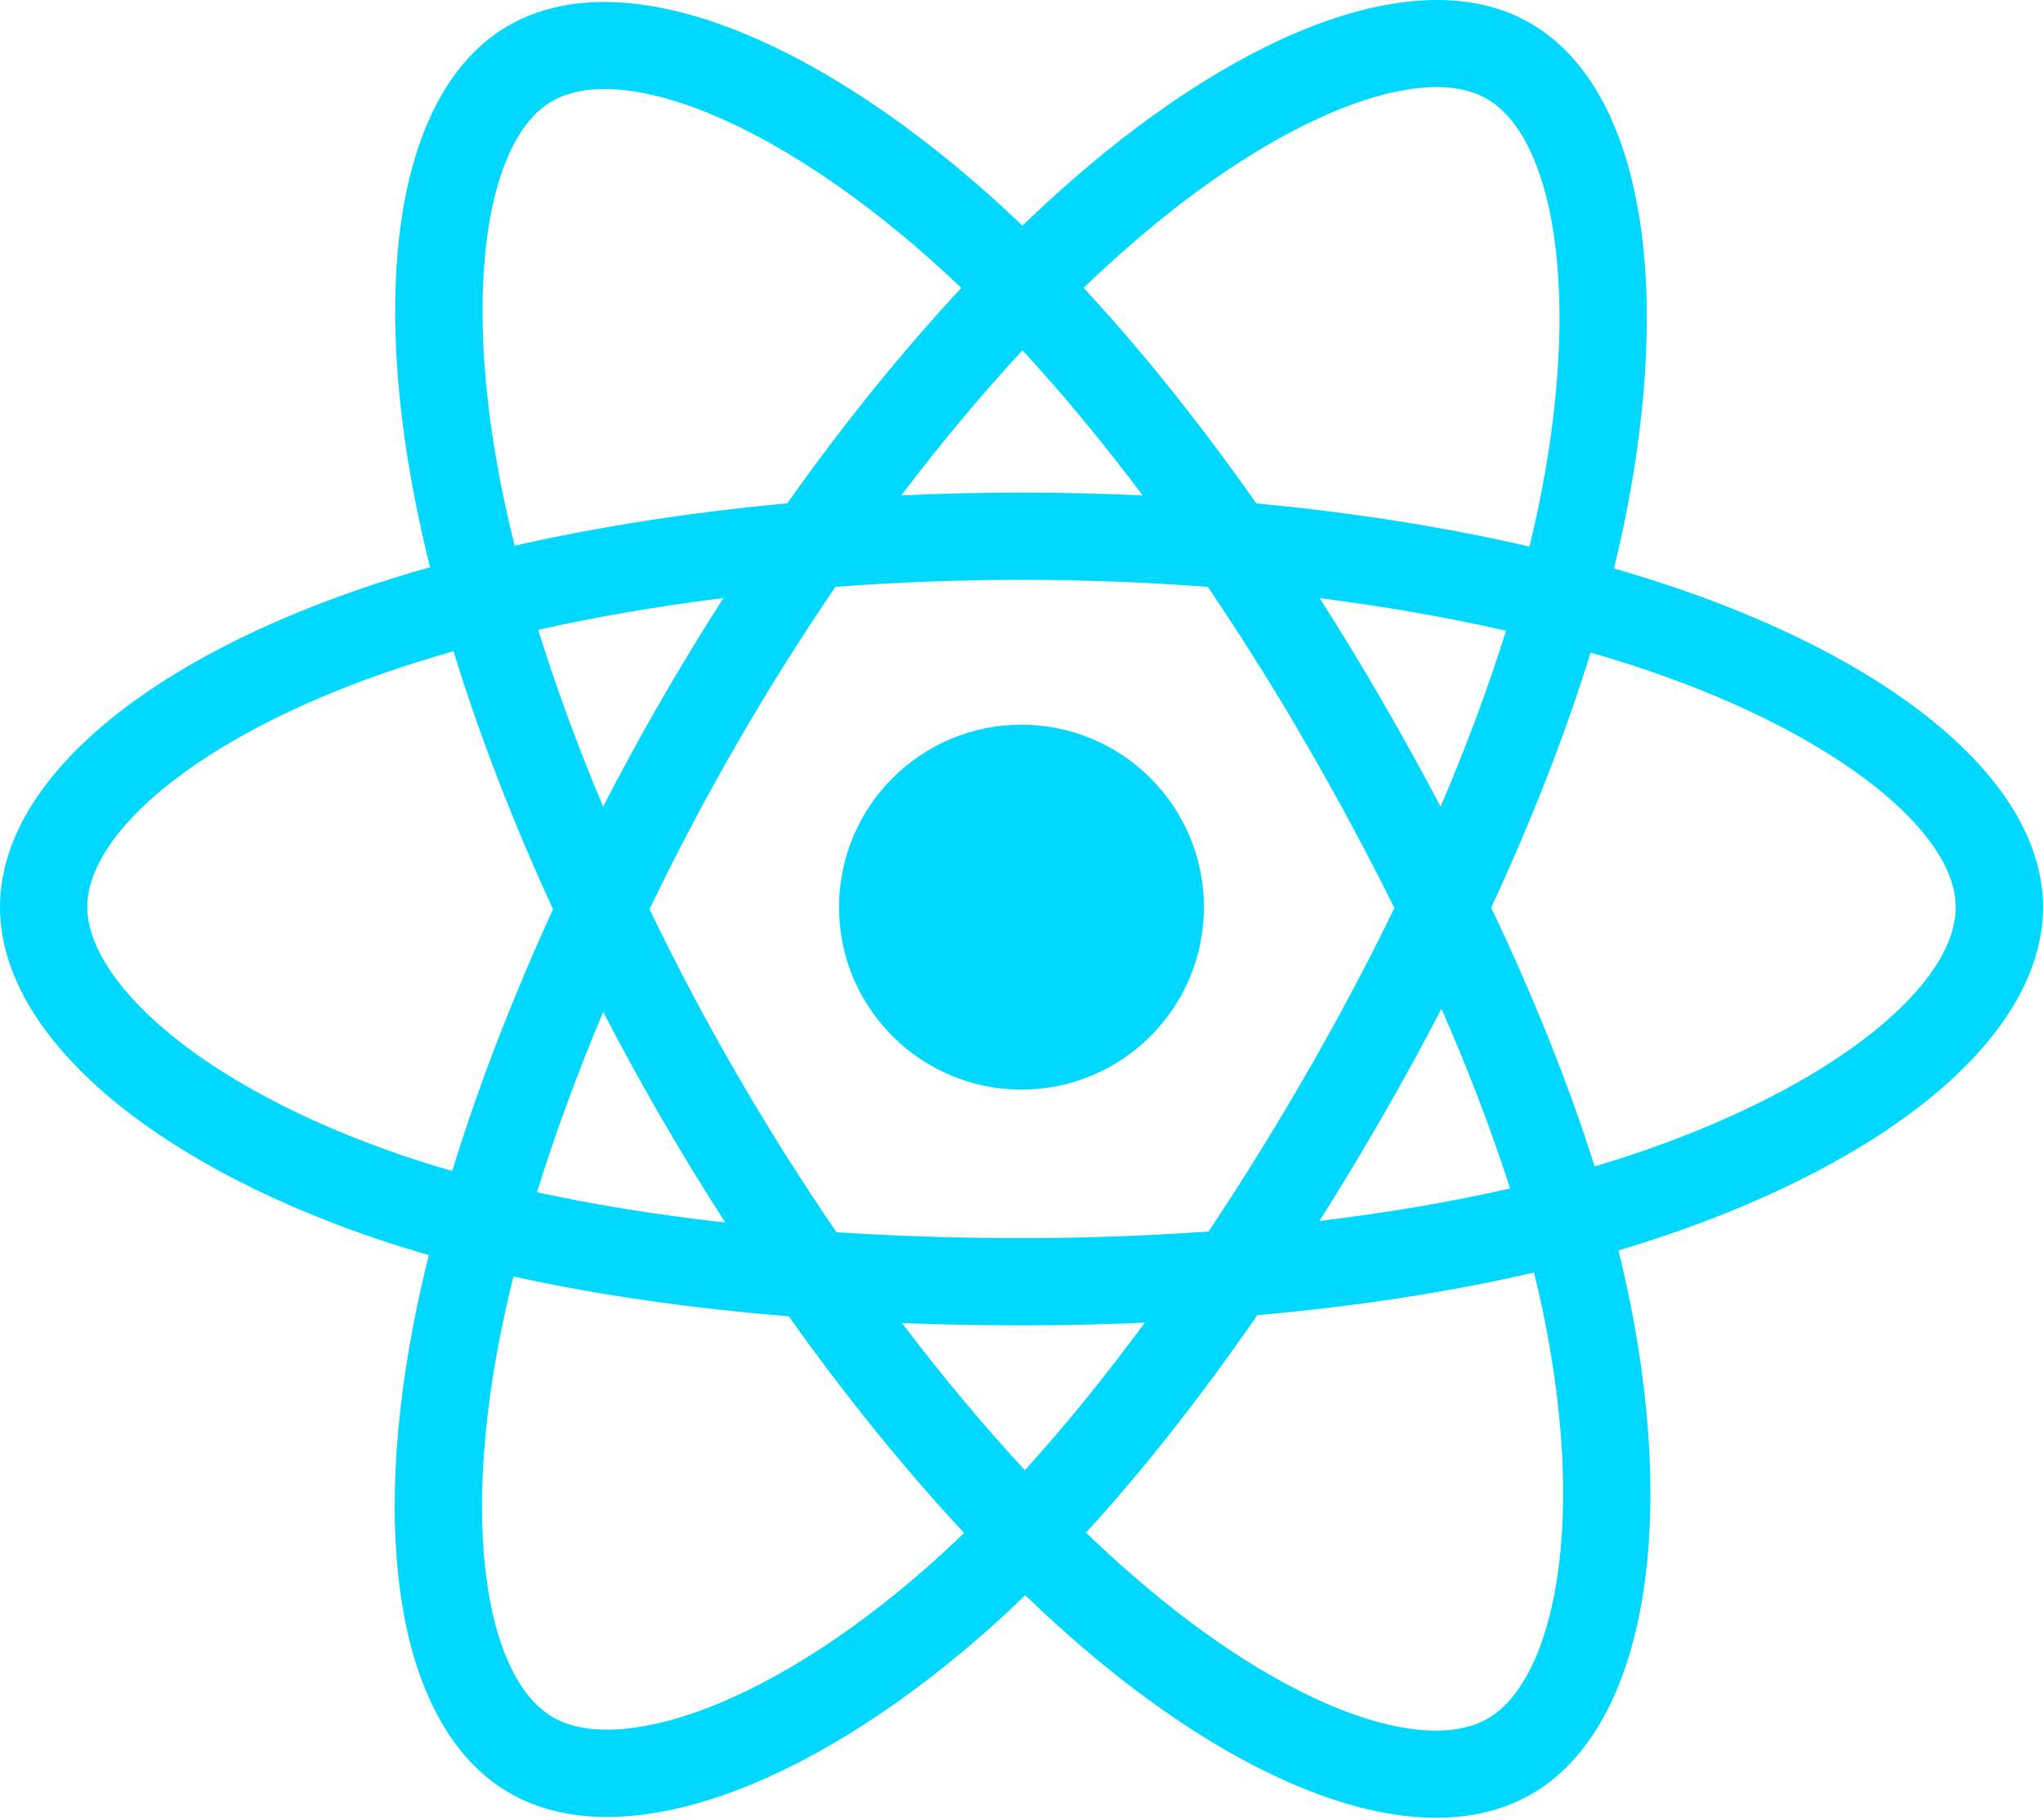
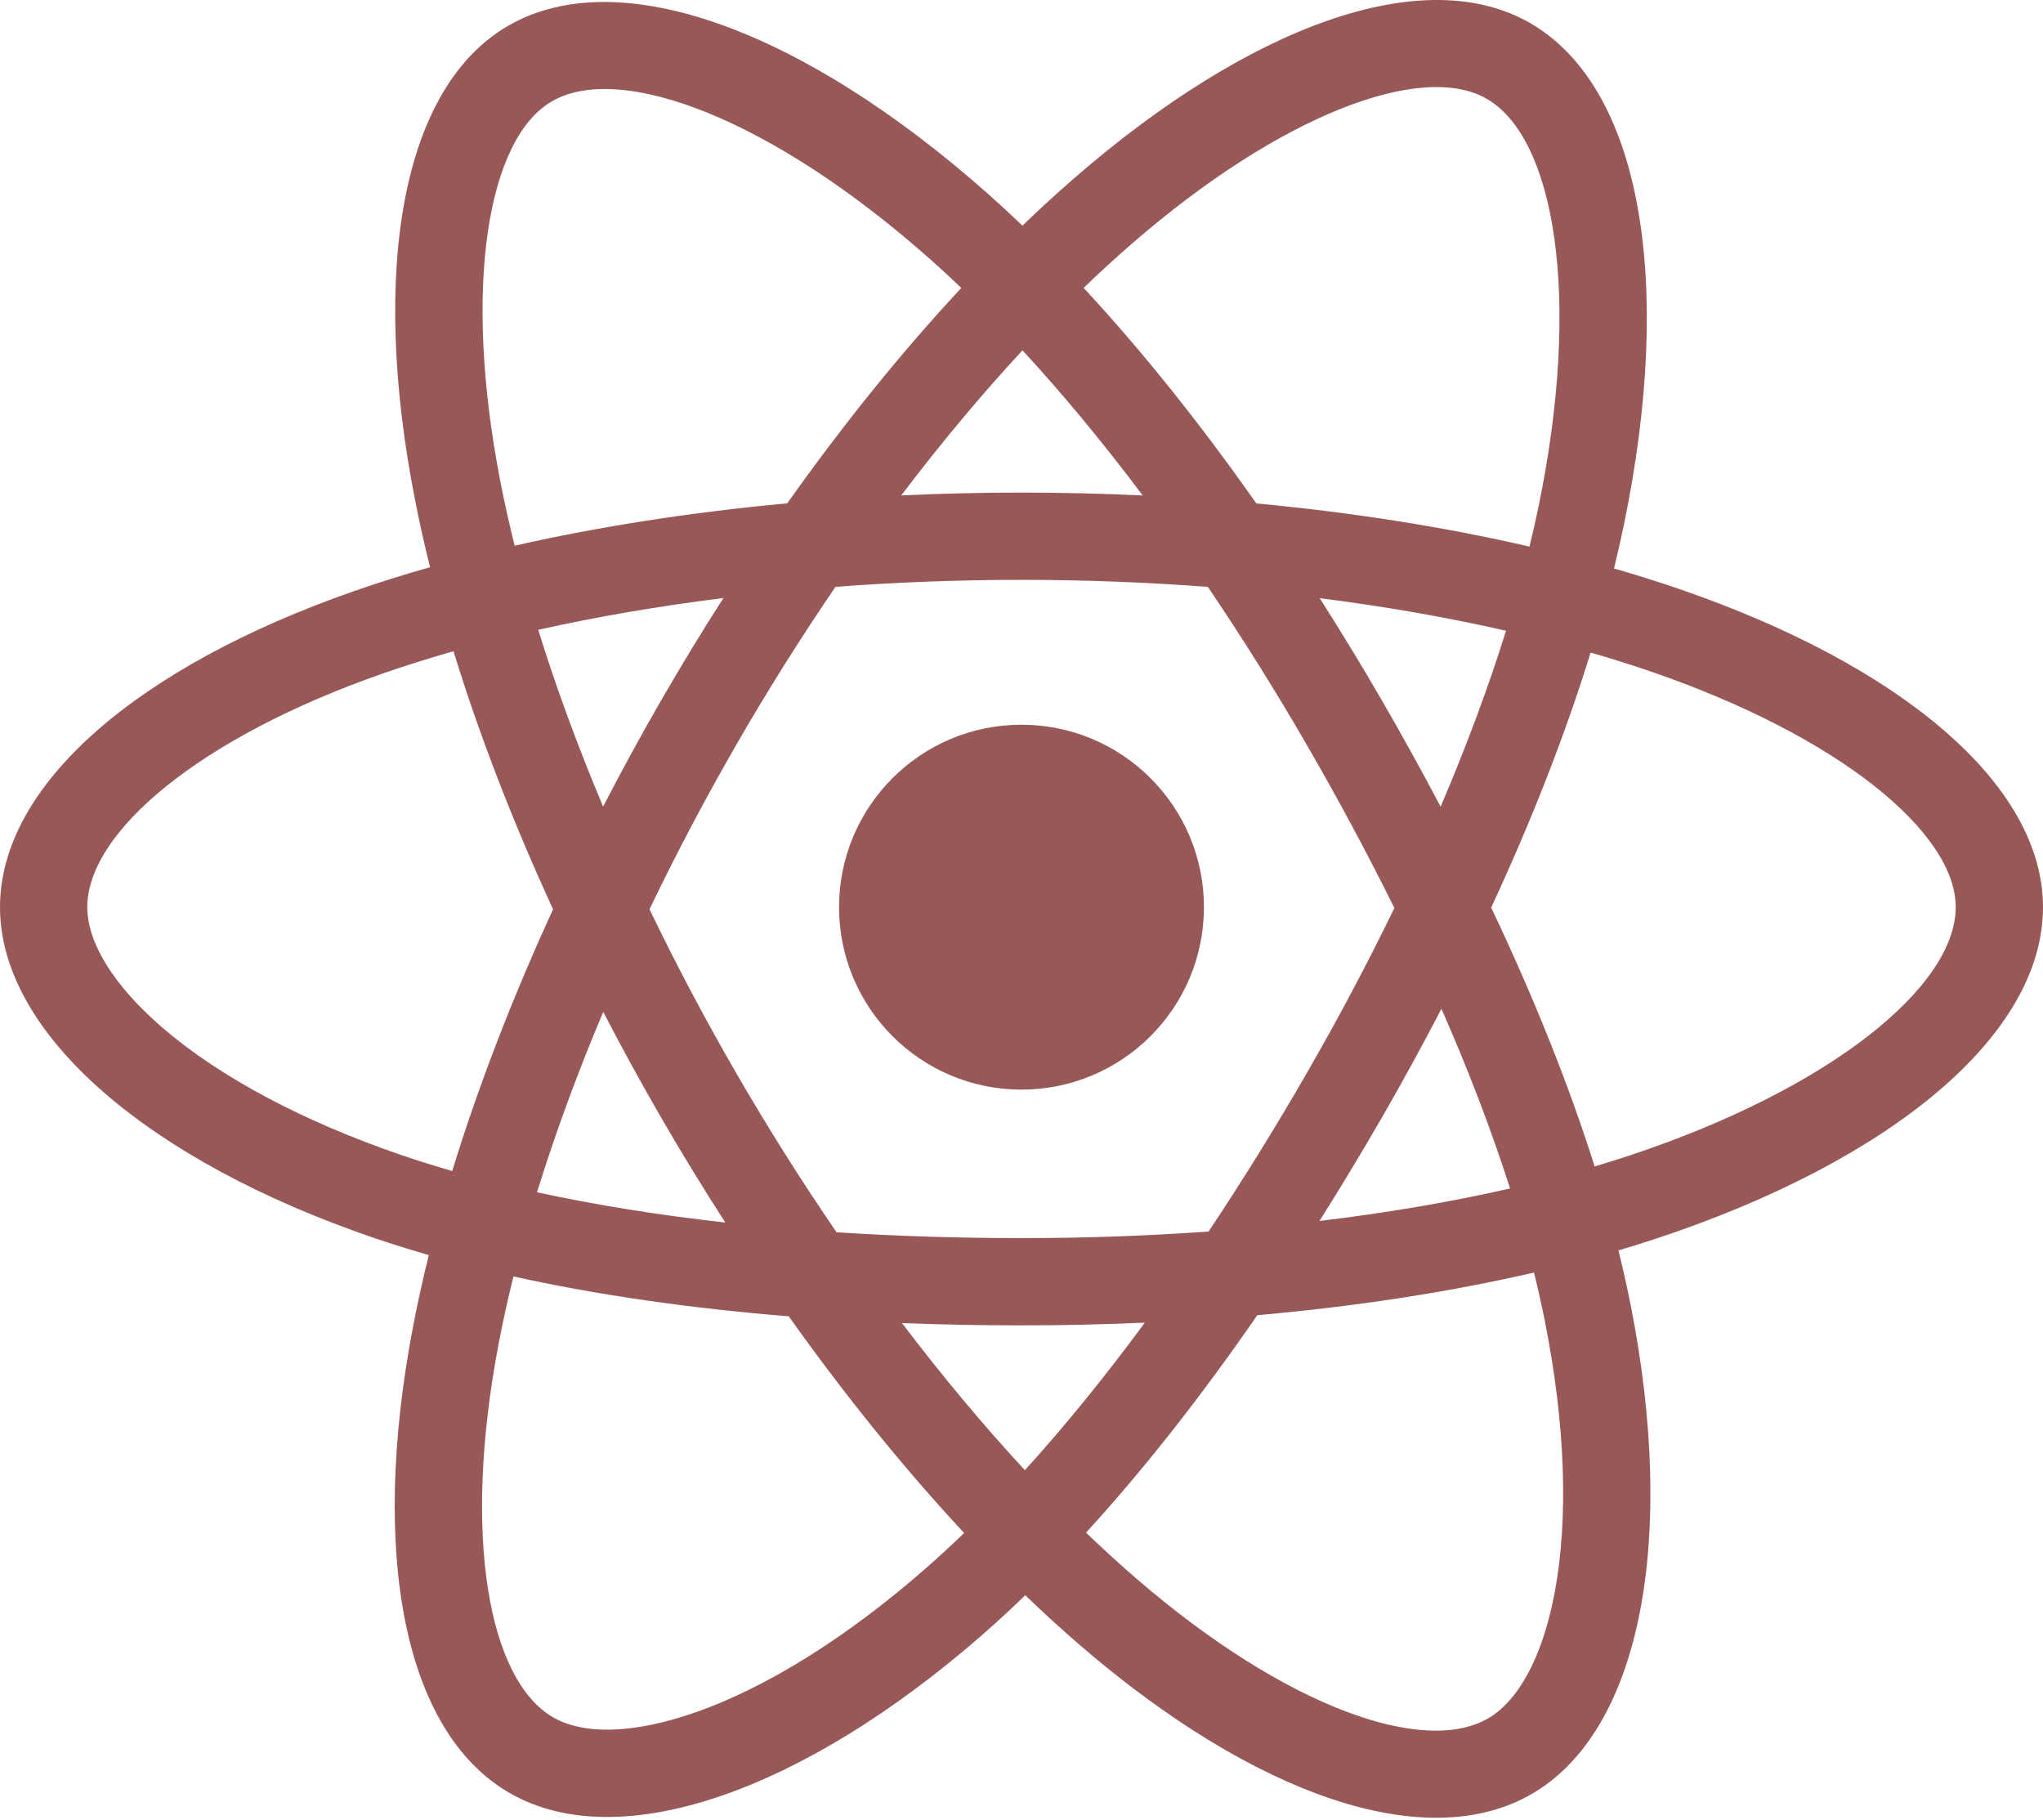
<svg xmlns="http://www.w3.org/2000/svg" aria-hidden="true" role="img" class="iconify iconify--logos" width="35.93" height="32" preserveAspectRatio="xMidYMid meet" viewBox="0 0 256 228">
-   <path fill="#00D8FF" d="M210.483 73.824a171.49 171.49 0 0 0-8.24-2.597c.465-1.9.893-3.777 1.273-5.621c6.238-30.281 2.16-54.676-11.769-62.708c-13.355-7.7-35.196.329-57.254 19.526a171.23 171.23 0 0 0-6.375 5.848a155.866 155.866 0 0 0-4.241-3.917C100.759 3.829 77.587-4.822 63.673 3.233C50.33 10.957 46.379 33.89 51.995 62.588a170.974 170.974 0 0 0 1.892 8.48c-3.28.932-6.445 1.924-9.474 2.98C17.309 83.498 0 98.307 0 113.668c0 15.865 18.582 31.778 46.812 41.427a145.52 145.52 0 0 0 6.921 2.165a167.467 167.467 0 0 0-2.01 9.138c-5.354 28.2-1.173 50.591 12.134 58.266c13.744 7.926 36.812-.22 59.273-19.855a145.567 145.567 0 0 0 5.342-4.923a168.064 168.064 0 0 0 6.92 6.314c21.758 18.722 43.246 26.282 56.54 18.586c13.731-7.949 18.194-32.003 12.4-61.268a145.016 145.016 0 0 0-1.535-6.842c1.62-.48 3.21-.974 4.76-1.488c29.348-9.723 48.443-25.443 48.443-41.52c0-15.417-17.868-30.326-45.517-39.844Zm-6.365 70.984c-1.4.463-2.836.91-4.3 1.345c-3.24-10.257-7.612-21.163-12.963-32.432c5.106-11 9.31-21.767 12.459-31.957c2.619.758 5.16 1.557 7.61 2.4c23.69 8.156 38.14 20.213 38.14 29.504c0 9.896-15.606 22.743-40.946 31.14Zm-10.514 20.834c2.562 12.94 2.927 24.64 1.23 33.787c-1.524 8.219-4.59 13.698-8.382 15.893c-8.067 4.67-25.32-1.4-43.927-17.412a156.726 156.726 0 0 1-6.437-5.87c7.214-7.889 14.423-17.06 21.459-27.246c12.376-1.098 24.068-2.894 34.671-5.345a134.17 134.17 0 0 1 1.386 6.193ZM87.276 214.515c-7.882 2.783-14.16 2.863-17.955.675c-8.075-4.657-11.432-22.636-6.853-46.752a156.923 156.923 0 0 1 1.869-8.499c10.486 2.32 22.093 3.988 34.498 4.994c7.084 9.967 14.501 19.128 21.976 27.15a134.668 134.668 0 0 1-4.877 4.492c-9.933 8.682-19.886 14.842-28.658 17.94ZM50.35 144.747c-12.483-4.267-22.792-9.812-29.858-15.863c-6.35-5.437-9.555-10.836-9.555-15.216c0-9.322 13.897-21.212 37.076-29.293c2.813-.98 5.757-1.905 8.812-2.773c3.204 10.42 7.406 21.315 12.477 32.332c-5.137 11.18-9.399 22.249-12.634 32.792a134.718 134.718 0 0 1-6.318-1.979Zm12.378-84.26c-4.811-24.587-1.616-43.134 6.425-47.789c8.564-4.958 27.502 2.111 47.463 19.835a144.318 144.318 0 0 1 3.841 3.545c-7.438 7.987-14.787 17.08-21.808 26.988c-12.04 1.116-23.565 2.908-34.161 5.309a160.342 160.342 0 0 1-1.76-7.887Zm110.427 27.268a347.8 347.8 0 0 0-7.785-12.803c8.168 1.033 15.994 2.404 23.343 4.08c-2.206 7.072-4.956 14.465-8.193 22.045a381.151 381.151 0 0 0-7.365-13.322Zm-45.032-43.861c5.044 5.465 10.096 11.566 15.065 18.186a322.04 322.04 0 0 0-30.257-.006c4.974-6.559 10.069-12.652 15.192-18.18ZM82.802 87.83a323.167 323.167 0 0 0-7.227 13.238c-3.184-7.553-5.909-14.98-8.134-22.152c7.304-1.634 15.093-2.97 23.209-3.984a321.524 321.524 0 0 0-7.848 12.897Zm8.081 65.352c-8.385-.936-16.291-2.203-23.593-3.793c2.26-7.3 5.045-14.885 8.298-22.6a321.187 321.187 0 0 0 7.257 13.246c2.594 4.48 5.28 8.868 8.038 13.147Zm37.542 31.03c-5.184-5.592-10.354-11.779-15.403-18.433c4.902.192 9.899.29 14.978.29c5.218 0 10.376-.117 15.453-.343c-4.985 6.774-10.018 12.97-15.028 18.486Zm52.198-57.817c3.422 7.8 6.306 15.345 8.596 22.52c-7.422 1.694-15.436 3.058-23.88 4.071a382.417 382.417 0 0 0 7.859-13.026a347.403 347.403 0 0 0 7.425-13.565Zm-16.898 8.101a358.557 358.557 0 0 1-12.281 19.815a329.4 329.4 0 0 1-23.444.823c-7.967 0-15.716-.248-23.178-.732a310.202 310.202 0 0 1-12.513-19.846h.001a307.41 307.41 0 0 1-10.923-20.627a310.278 310.278 0 0 1 10.89-20.637l-.001.001a307.318 307.318 0 0 1 12.413-19.761c7.613-.576 15.42-.876 23.31-.876H128c7.926 0 15.743.303 23.354.883a329.357 329.357 0 0 1 12.335 19.695a358.489 358.489 0 0 1 11.036 20.54a329.472 329.472 0 0 1-11 20.722Zm22.56-122.124c8.572 4.944 11.906 24.881 6.52 51.026c-.344 1.668-.73 3.367-1.15 5.09c-10.622-2.452-22.155-4.275-34.23-5.408c-7.034-10.017-14.323-19.124-21.64-27.008a160.789 160.789 0 0 1 5.888-5.4c18.9-16.447 36.564-22.941 44.612-18.3ZM128 90.808c12.625 0 22.86 10.235 22.86 22.86s-10.235 22.86-22.86 22.86s-22.86-10.235-22.86-22.86s10.235-22.86 22.86-22.86Z" />
+   <path fill="#995858" d="M210.483 73.824a171.49 171.49 0 0 0-8.24-2.597c.465-1.9.893-3.777 1.273-5.621c6.238-30.281 2.16-54.676-11.769-62.708c-13.355-7.7-35.196.329-57.254 19.526a171.23 171.23 0 0 0-6.375 5.848a155.866 155.866 0 0 0-4.241-3.917C100.759 3.829 77.587-4.822 63.673 3.233C50.33 10.957 46.379 33.89 51.995 62.588a170.974 170.974 0 0 0 1.892 8.48c-3.28.932-6.445 1.924-9.474 2.98C17.309 83.498 0 98.307 0 113.668c0 15.865 18.582 31.778 46.812 41.427a145.52 145.52 0 0 0 6.921 2.165a167.467 167.467 0 0 0-2.01 9.138c-5.354 28.2-1.173 50.591 12.134 58.266c13.744 7.926 36.812-.22 59.273-19.855a145.567 145.567 0 0 0 5.342-4.923a168.064 168.064 0 0 0 6.92 6.314c21.758 18.722 43.246 26.282 56.54 18.586c13.731-7.949 18.194-32.003 12.4-61.268a145.016 145.016 0 0 0-1.535-6.842c1.62-.48 3.21-.974 4.76-1.488c29.348-9.723 48.443-25.443 48.443-41.52c0-15.417-17.868-30.326-45.517-39.844Zm-6.365 70.984c-1.4.463-2.836.91-4.3 1.345c-3.24-10.257-7.612-21.163-12.963-32.432c5.106-11 9.31-21.767 12.459-31.957c2.619.758 5.16 1.557 7.61 2.4c23.69 8.156 38.14 20.213 38.14 29.504c0 9.896-15.606 22.743-40.946 31.14Zm-10.514 20.834c2.562 12.94 2.927 24.64 1.23 33.787c-1.524 8.219-4.59 13.698-8.382 15.893c-8.067 4.67-25.32-1.4-43.927-17.412a156.726 156.726 0 0 1-6.437-5.87c7.214-7.889 14.423-17.06 21.459-27.246c12.376-1.098 24.068-2.894 34.671-5.345a134.17 134.17 0 0 1 1.386 6.193ZM87.276 214.515c-7.882 2.783-14.16 2.863-17.955.675c-8.075-4.657-11.432-22.636-6.853-46.752a156.923 156.923 0 0 1 1.869-8.499c10.486 2.32 22.093 3.988 34.498 4.994c7.084 9.967 14.501 19.128 21.976 27.15a134.668 134.668 0 0 1-4.877 4.492c-9.933 8.682-19.886 14.842-28.658 17.94ZM50.35 144.747c-12.483-4.267-22.792-9.812-29.858-15.863c-6.35-5.437-9.555-10.836-9.555-15.216c0-9.322 13.897-21.212 37.076-29.293c2.813-.98 5.757-1.905 8.812-2.773c3.204 10.42 7.406 21.315 12.477 32.332c-5.137 11.18-9.399 22.249-12.634 32.792a134.718 134.718 0 0 1-6.318-1.979Zm12.378-84.26c-4.811-24.587-1.616-43.134 6.425-47.789c8.564-4.958 27.502 2.111 47.463 19.835a144.318 144.318 0 0 1 3.841 3.545c-7.438 7.987-14.787 17.08-21.808 26.988c-12.04 1.116-23.565 2.908-34.161 5.309a160.342 160.342 0 0 1-1.76-7.887Zm110.427 27.268a347.8 347.8 0 0 0-7.785-12.803c8.168 1.033 15.994 2.404 23.343 4.08c-2.206 7.072-4.956 14.465-8.193 22.045a381.151 381.151 0 0 0-7.365-13.322Zm-45.032-43.861c5.044 5.465 10.096 11.566 15.065 18.186a322.04 322.04 0 0 0-30.257-.006c4.974-6.559 10.069-12.652 15.192-18.18ZM82.802 87.83a323.167 323.167 0 0 0-7.227 13.238c-3.184-7.553-5.909-14.98-8.134-22.152c7.304-1.634 15.093-2.97 23.209-3.984a321.524 321.524 0 0 0-7.848 12.897Zm8.081 65.352c-8.385-.936-16.291-2.203-23.593-3.793c2.26-7.3 5.045-14.885 8.298-22.6a321.187 321.187 0 0 0 7.257 13.246c2.594 4.48 5.28 8.868 8.038 13.147Zm37.542 31.03c-5.184-5.592-10.354-11.779-15.403-18.433c4.902.192 9.899.29 14.978.29c5.218 0 10.376-.117 15.453-.343c-4.985 6.774-10.018 12.97-15.028 18.486Zm52.198-57.817c3.422 7.8 6.306 15.345 8.596 22.52c-7.422 1.694-15.436 3.058-23.88 4.071a382.417 382.417 0 0 0 7.859-13.026a347.403 347.403 0 0 0 7.425-13.565Zm-16.898 8.101a358.557 358.557 0 0 1-12.281 19.815a329.4 329.4 0 0 1-23.444.823c-7.967 0-15.716-.248-23.178-.732a310.202 310.202 0 0 1-12.513-19.846h.001a307.41 307.41 0 0 1-10.923-20.627a310.278 310.278 0 0 1 10.89-20.637l-.001.001a307.318 307.318 0 0 1 12.413-19.761c7.613-.576 15.42-.876 23.31-.876H128c7.926 0 15.743.303 23.354.883a329.357 329.357 0 0 1 12.335 19.695a358.489 358.489 0 0 1 11.036 20.54a329.472 329.472 0 0 1-11 20.722Zm22.56-122.124c8.572 4.944 11.906 24.881 6.52 51.026c-.344 1.668-.73 3.367-1.15 5.09c-10.622-2.452-22.155-4.275-34.23-5.408c-7.034-10.017-14.323-19.124-21.64-27.008a160.789 160.789 0 0 1 5.888-5.4c18.9-16.447 36.564-22.941 44.612-18.3ZM128 90.808c12.625 0 22.86 10.235 22.86 22.86s-10.235 22.86-22.86 22.86s-22.86-10.235-22.86-22.86s10.235-22.86 22.86-22.86Z" />
</svg>
